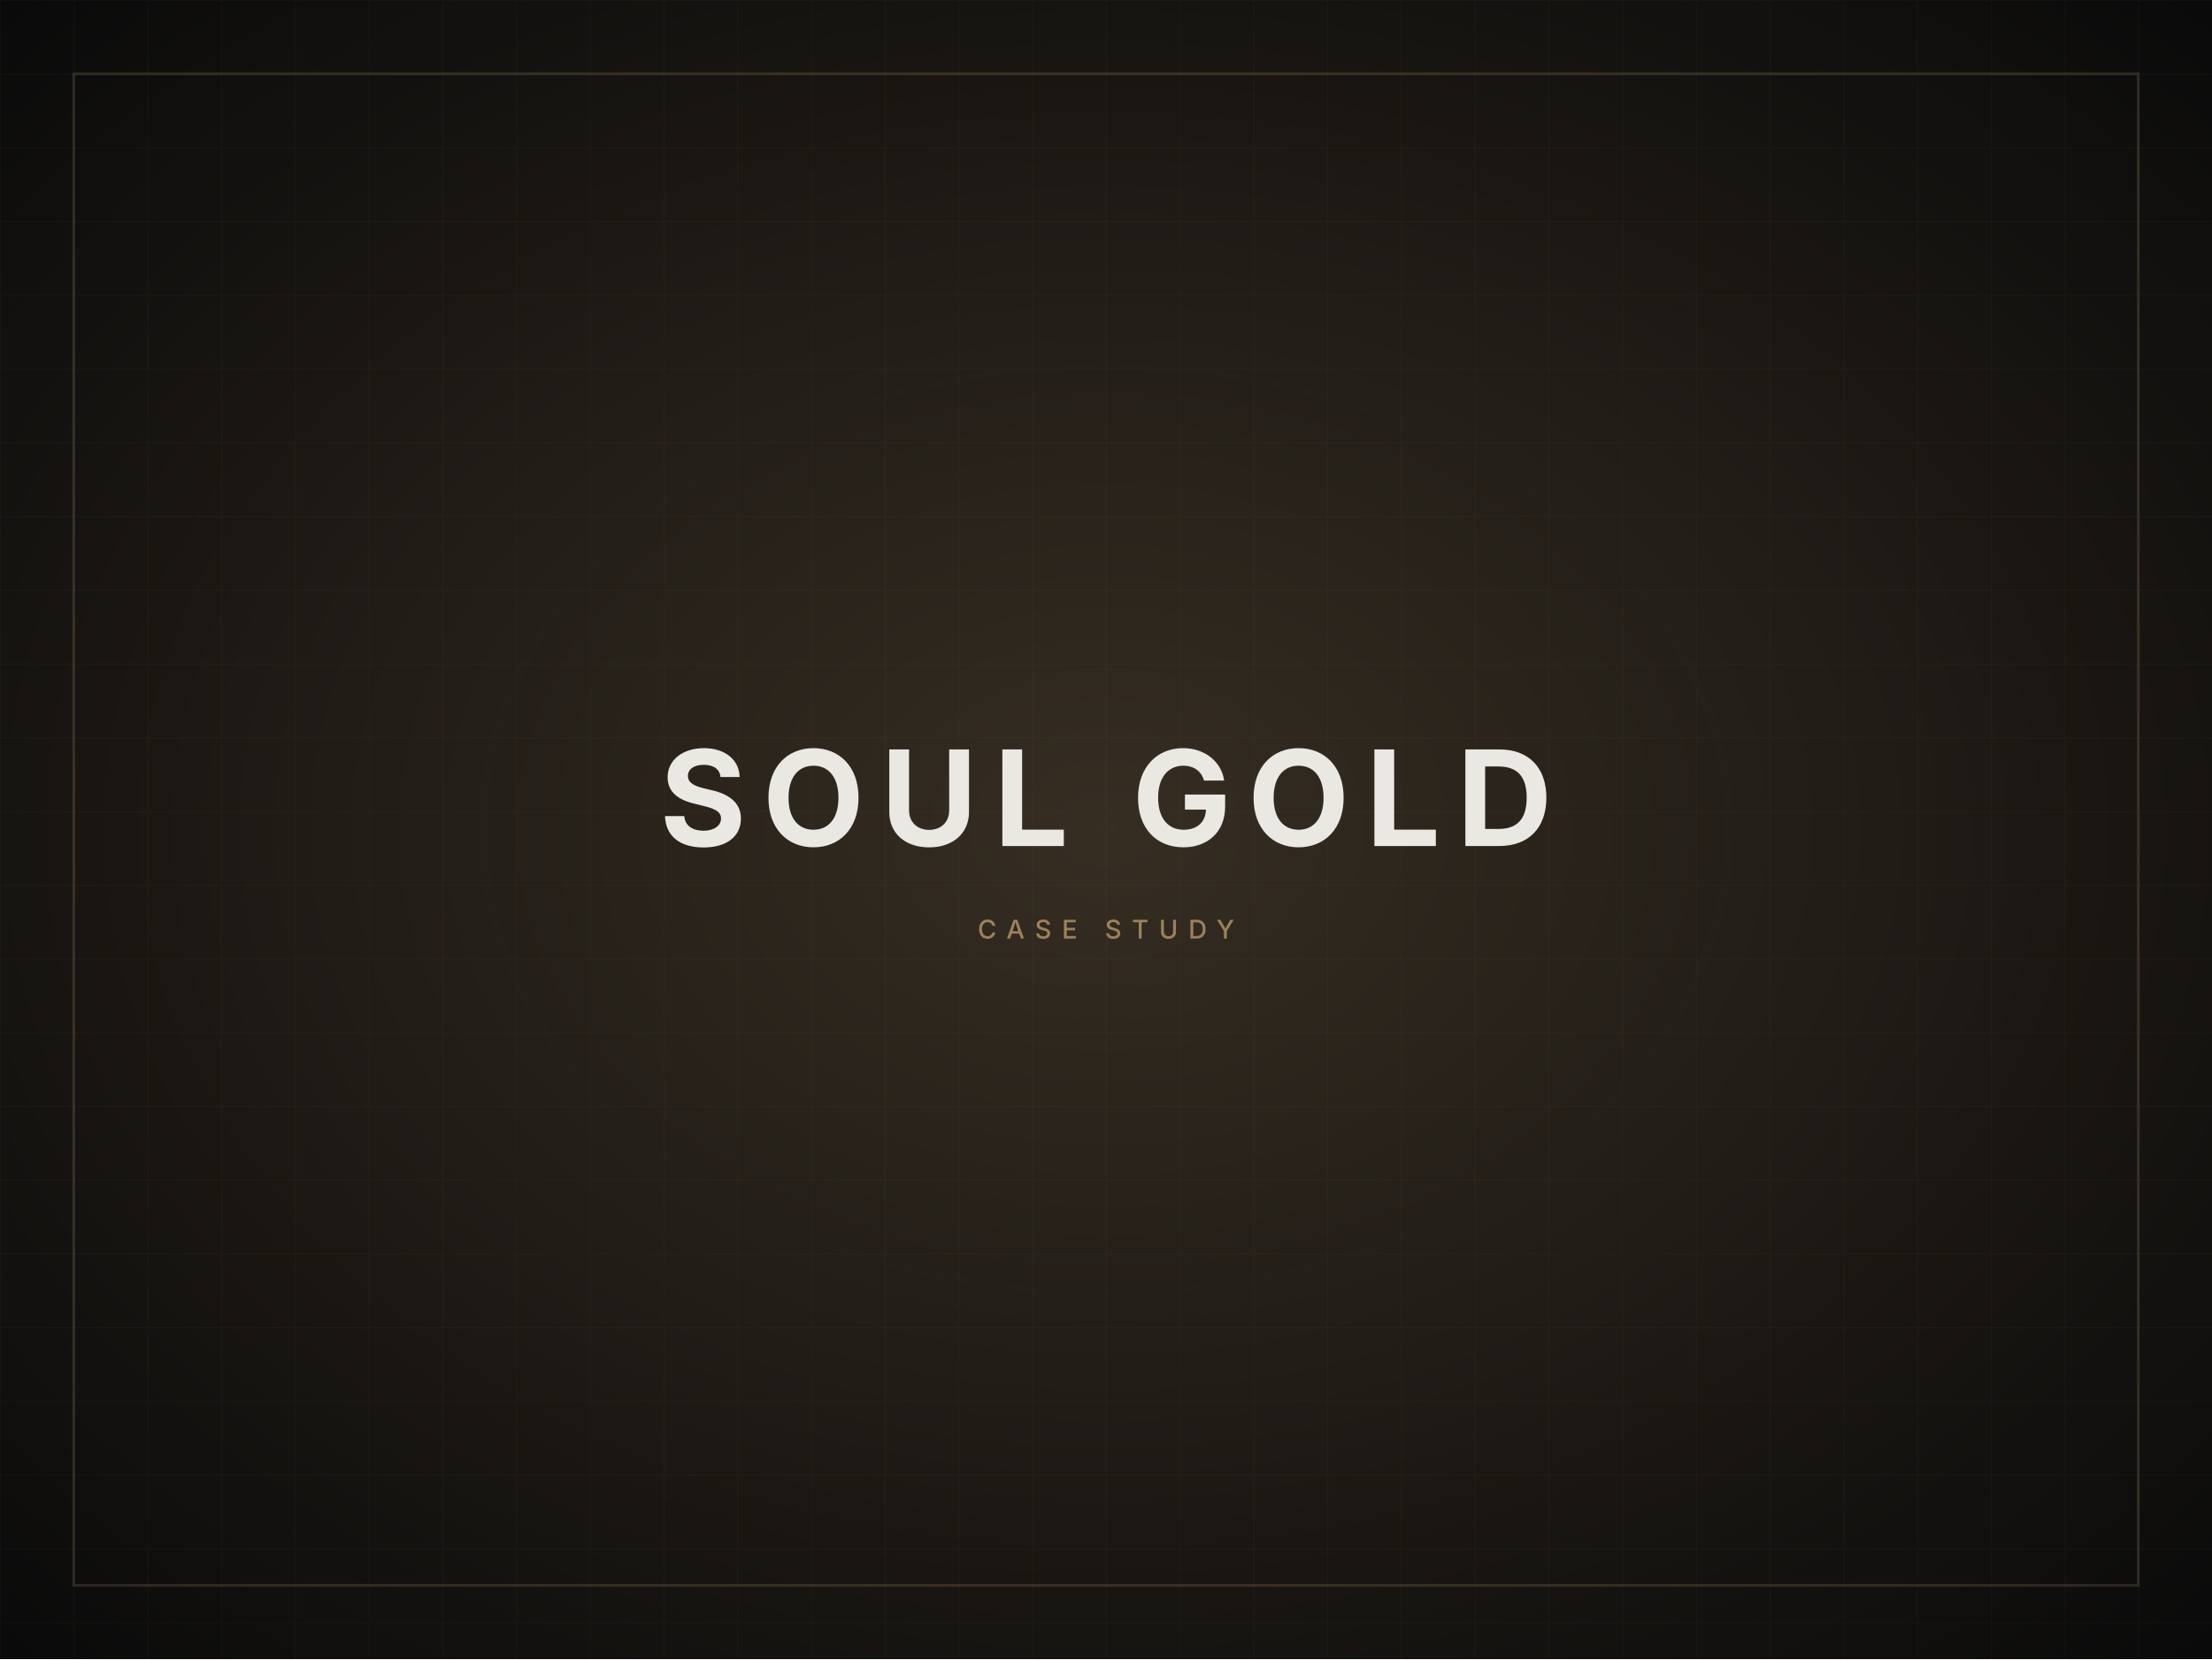
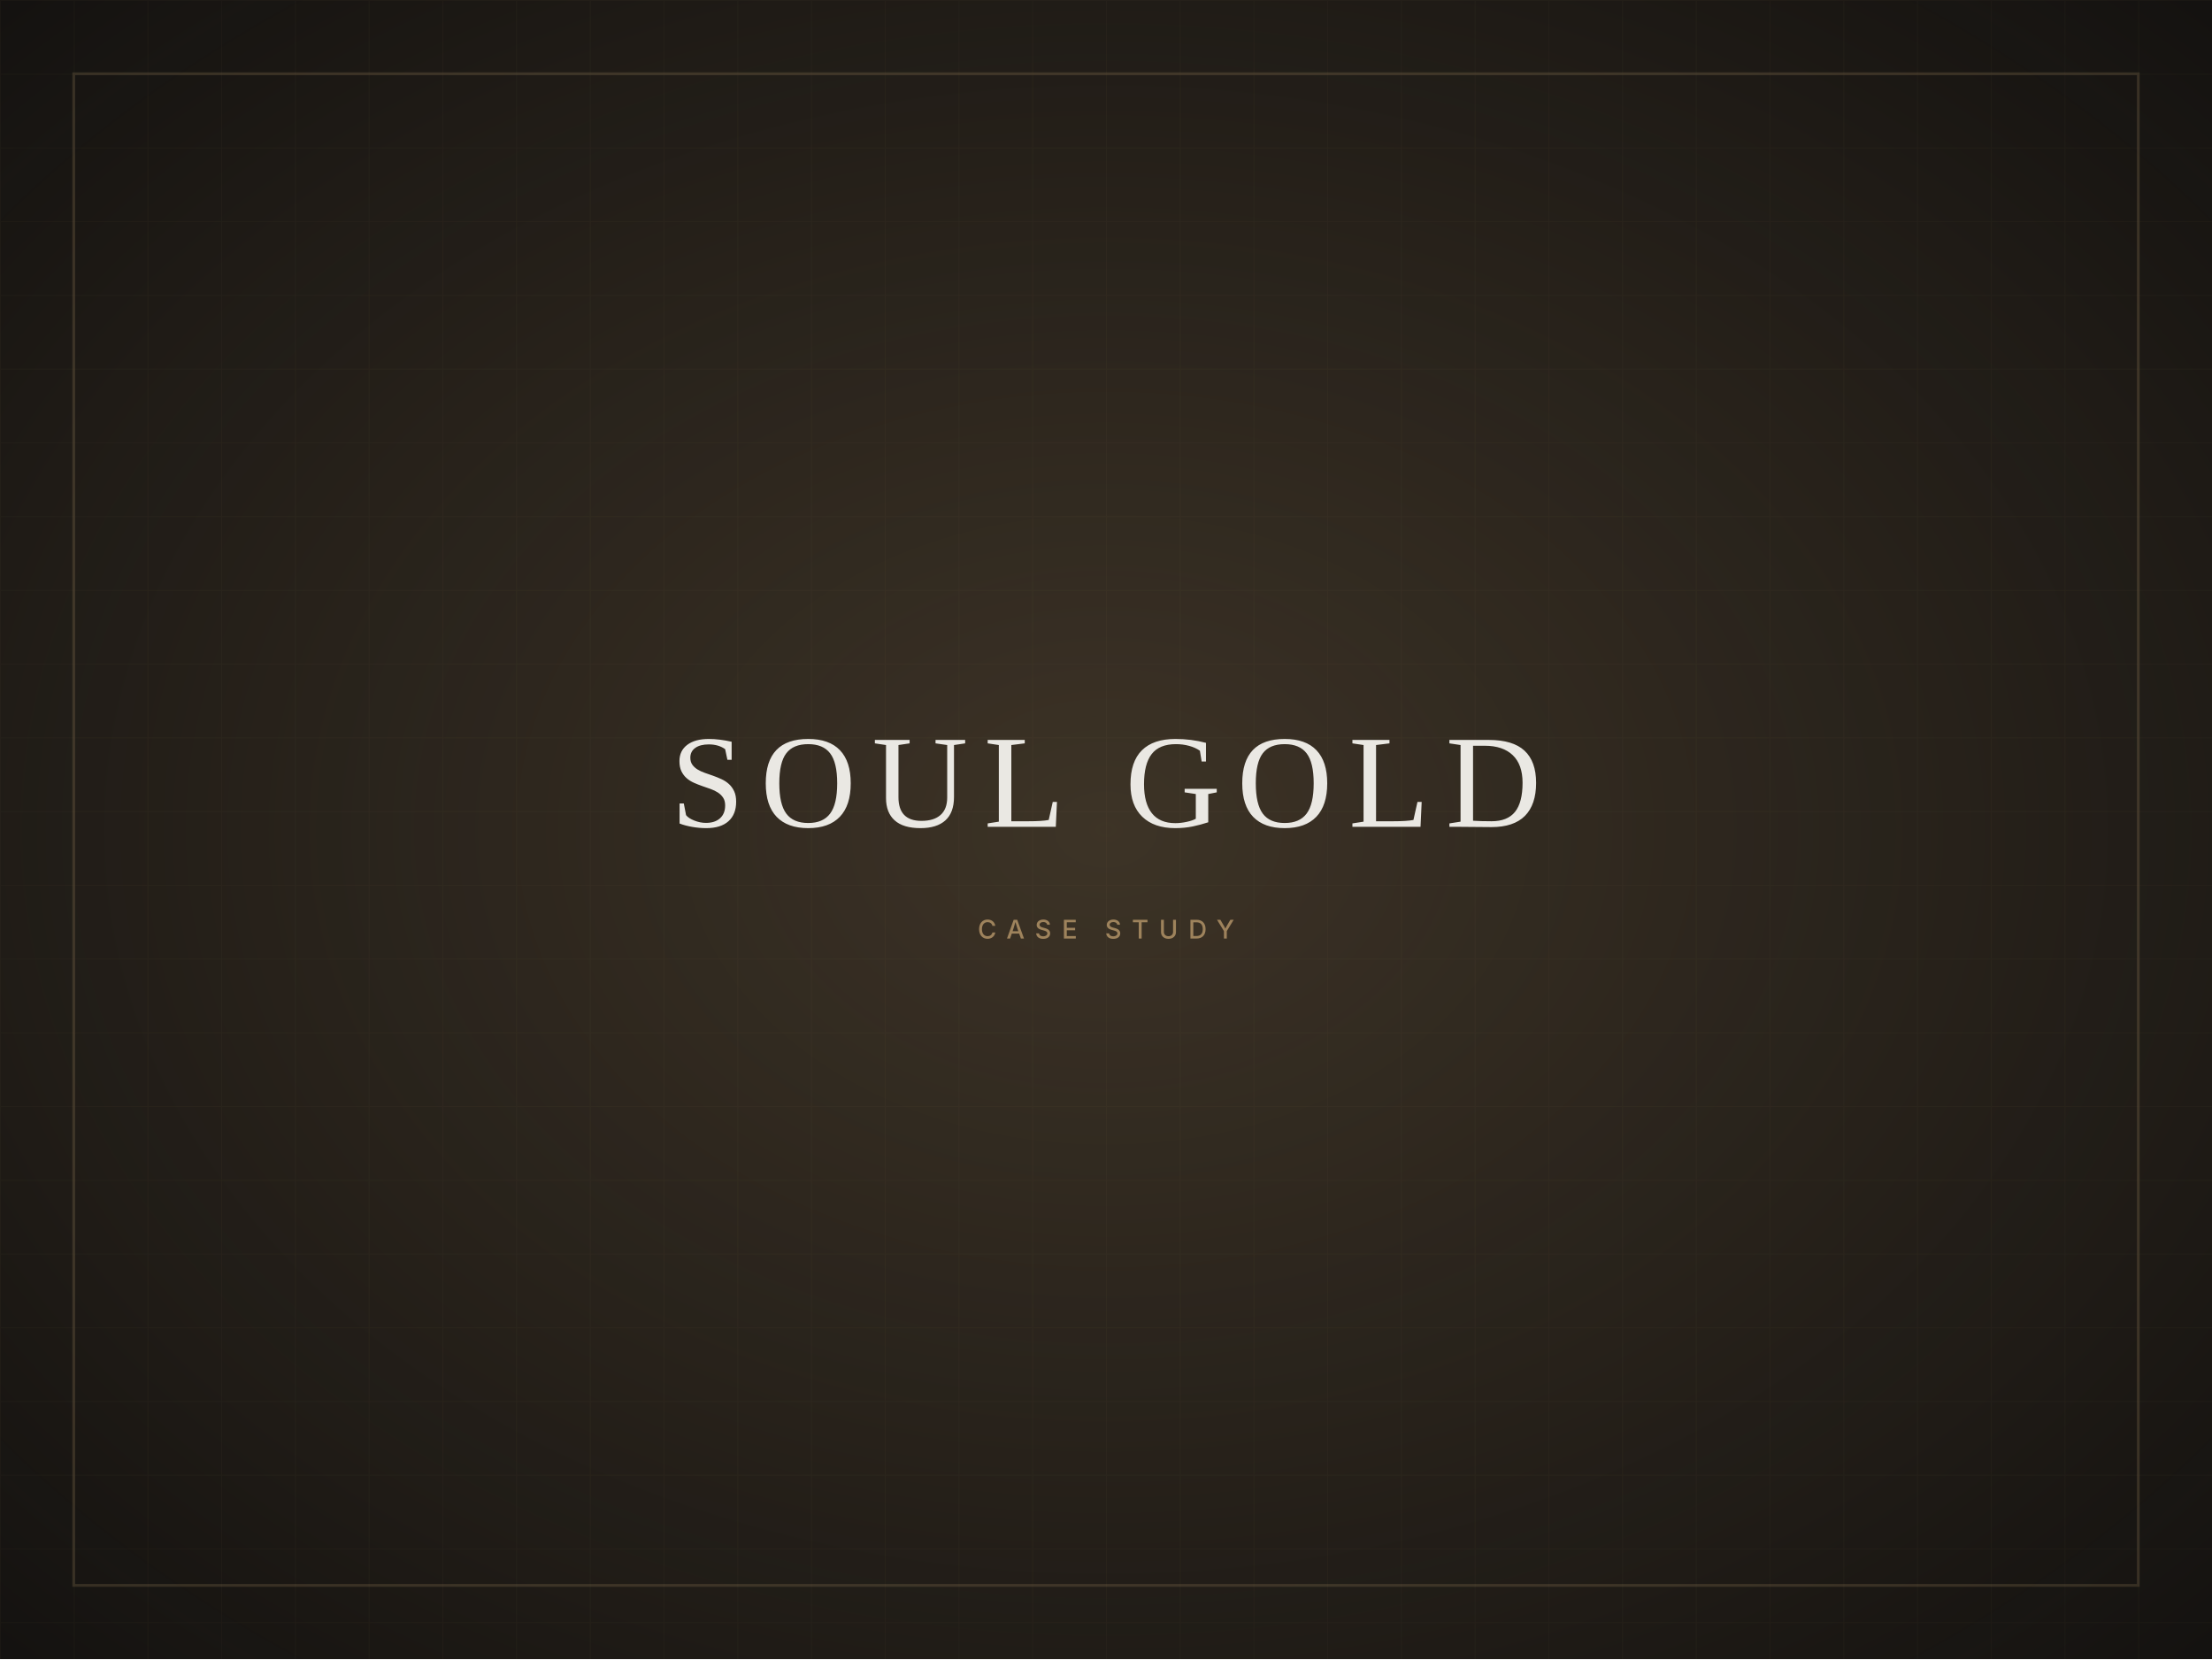
<svg xmlns="http://www.w3.org/2000/svg" width="1200" height="900" viewBox="0 0 1200 900">
  <defs>
    <radialGradient id="goldGlow" cx="50%" cy="50%" r="70%" fx="50%" fy="50%">
      <stop offset="0%" stop-color="rgba(184, 151, 106, 0.25)" />
      <stop offset="100%" stop-color="rgba(184, 151, 106, 0)" />
    </radialGradient>
    <pattern id="grid" width="40" height="40" patternUnits="userSpaceOnUse">
      <path d="M 40 0 L 0 0 0 40" fill="none" stroke="rgba(184, 151, 106, 0.04)" stroke-width="1" />
    </pattern>
  </defs>
-   <rect width="100%" height="100%" fill="#0A0A0A" />
+   <rect width="100%" height="100%" fill="#141210" />
  <rect width="100%" height="100%" fill="url(#grid)" />
  <rect width="100%" height="100%" fill="url(#goldGlow)" />
  <rect x="40" y="40" width="1120" height="820" fill="none" stroke="rgba(184, 151, 106, 0.2)" stroke-width="1.5" />
-   <text x="50%" y="48%" font-family="-apple-system, BlinkMacSystemFont, 'Inter', 'Segoe UI', Roboto, Helvetica, Arial, sans-serif" font-size="72" font-weight="700" fill="#EAE8E3" text-anchor="middle" dominant-baseline="middle" letter-spacing="0.12em">
+   <text x="50%" y="48%" font-family="'Playfair Display', 'Times New Roman', Georgia, serif" font-size="72" font-weight="400" fill="#EAE8E3" text-anchor="middle" dominant-baseline="middle" letter-spacing="0.12em">
    SOUL GOLD
  </text>
  <text x="50%" y="56%" font-family="-apple-system, BlinkMacSystemFont, 'Inter', 'Segoe UI', Roboto, sans-serif" font-size="14" font-weight="500" fill="rgba(184, 151, 106, 0.8)" text-anchor="middle" dominant-baseline="middle" letter-spacing="0.4em">
    CASE STUDY
  </text>
</svg>
